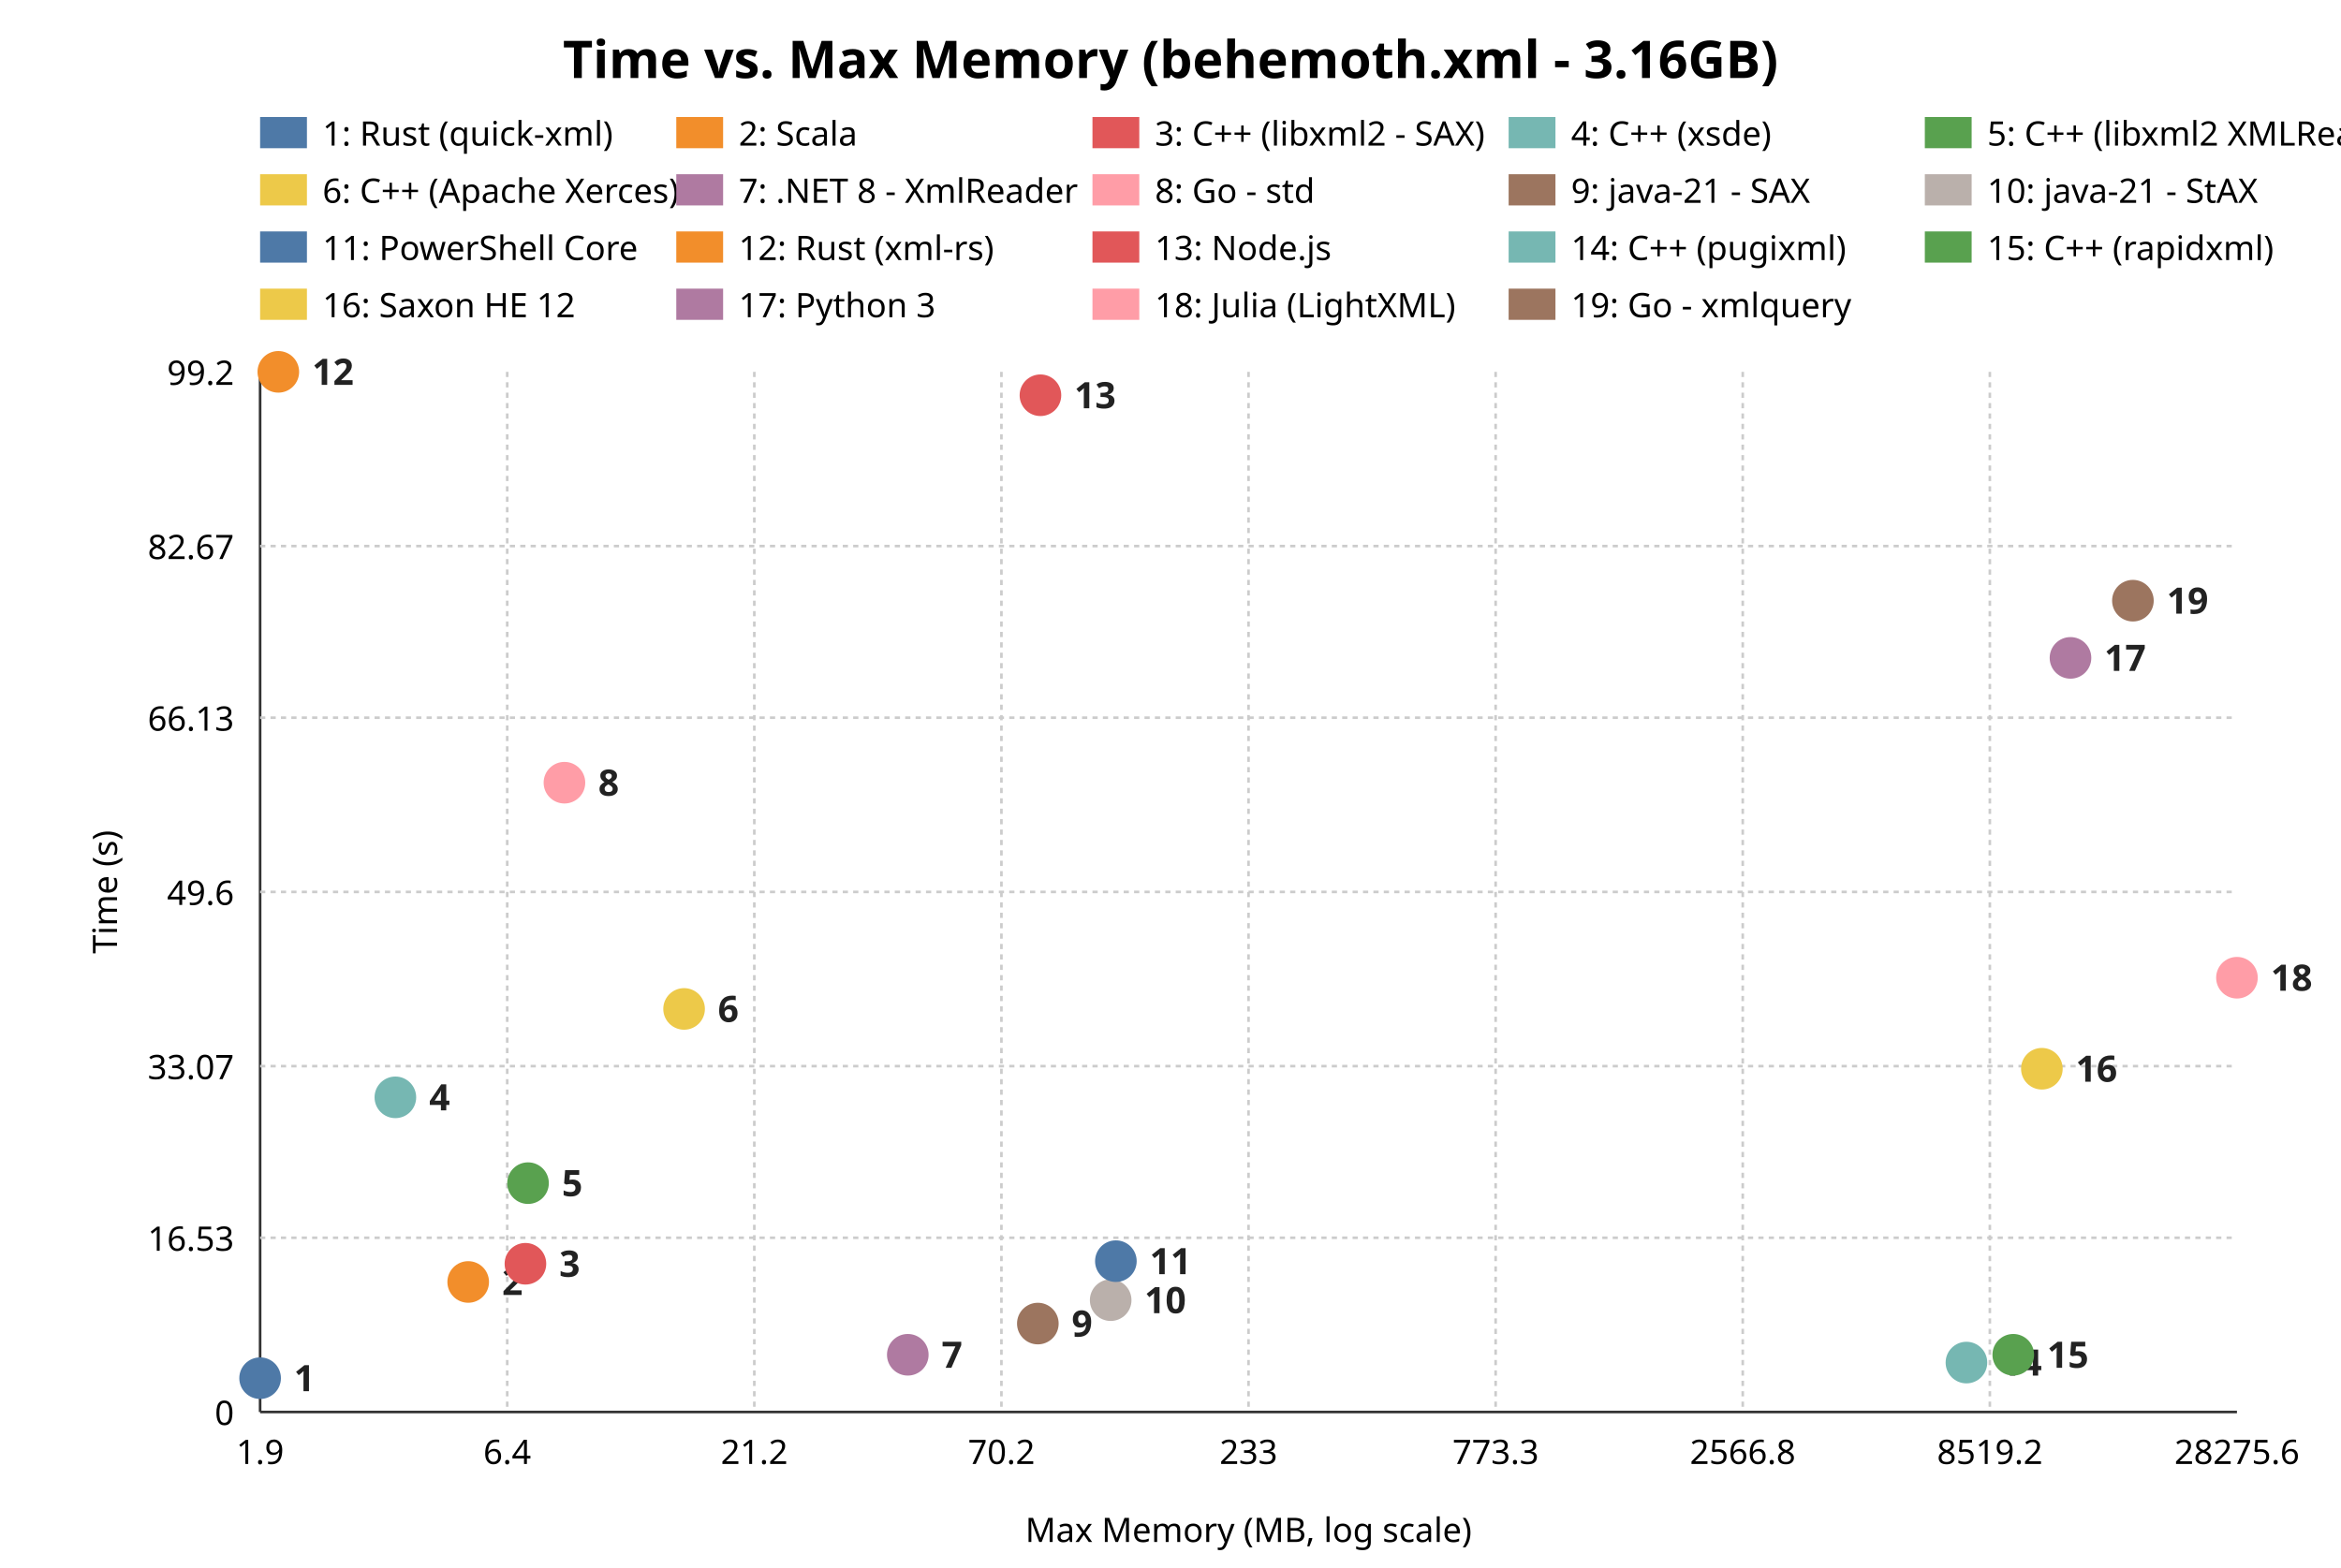
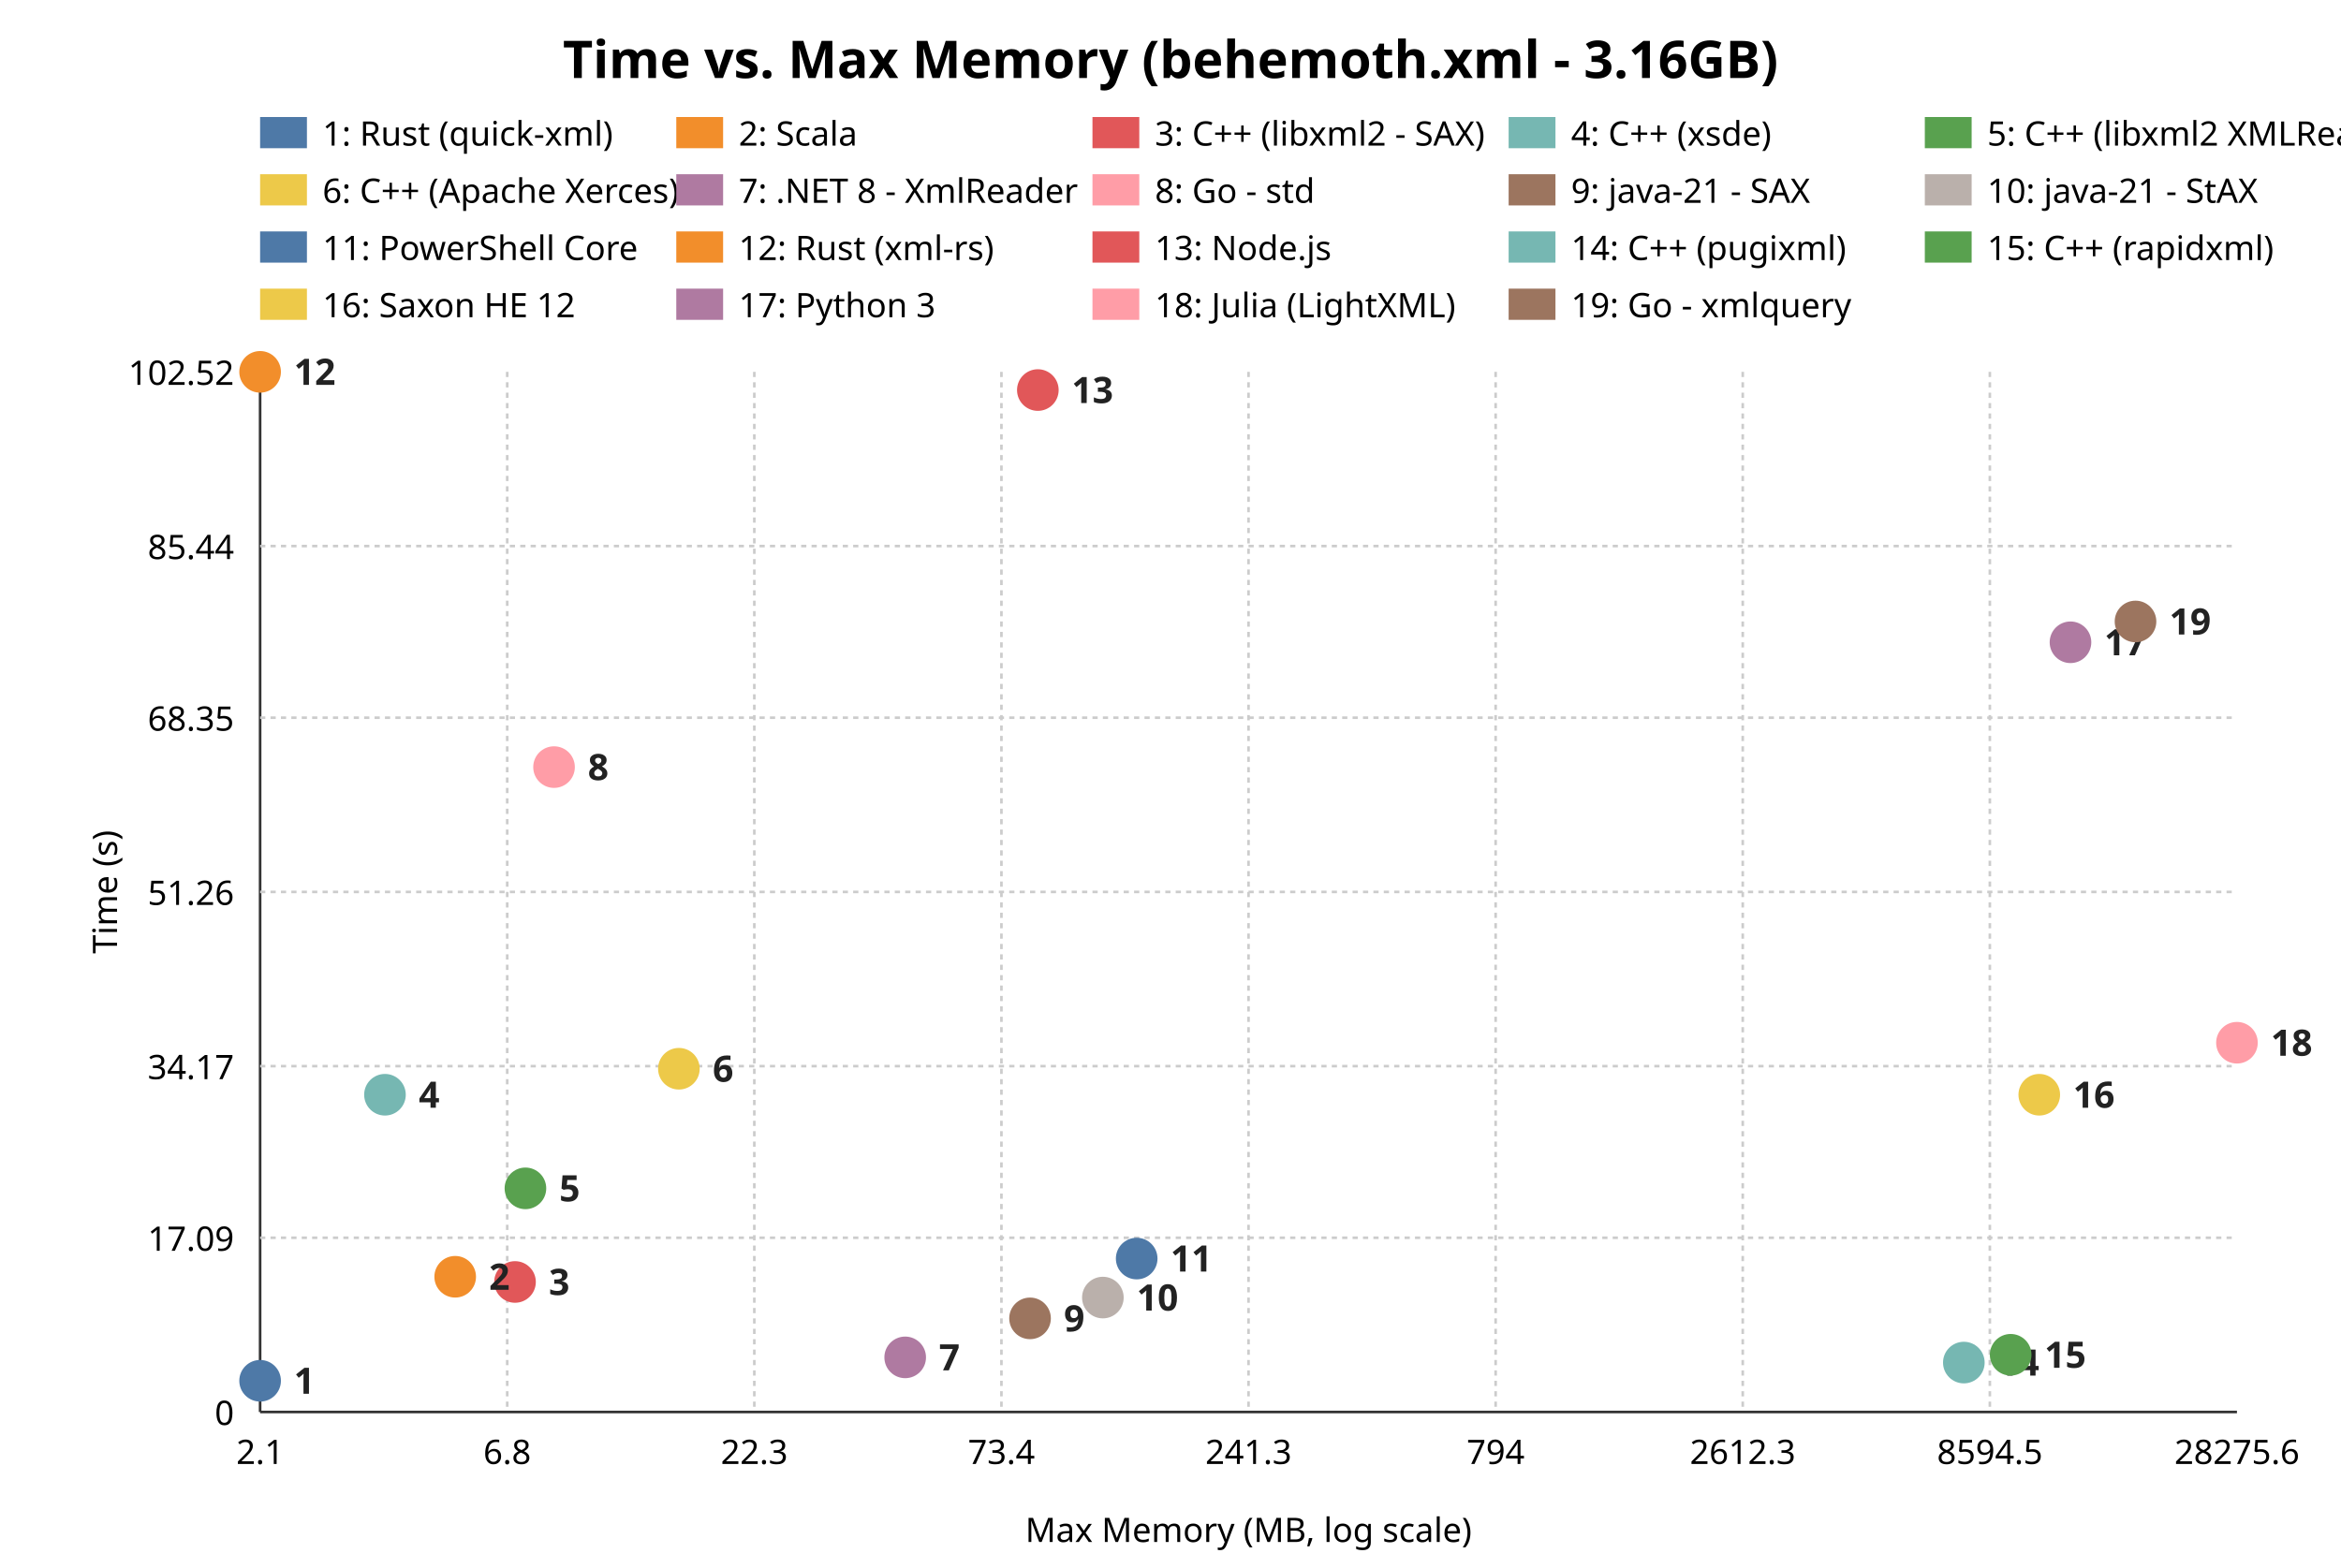
<svg xmlns="http://www.w3.org/2000/svg" width="900" height="603" style="background-color:#fff">
  <style> .label { font: 13px sans-serif; } .legend { font: 13px sans-serif; } .axis { stroke: #333; stroke-width: 1; } .chart-title { font: bold 20px sans-serif; } .pointnum { font: bold 14px sans-serif; fill: #222; } </style>
  <text x="450" y="30" text-anchor="middle" class="chart-title">Time vs. Max Memory (behemoth.xml - 3.16GB)</text>
  <rect x="100" y="45" width="18" height="12" fill="#4e79a7" />
  <text x="124" y="56" class="legend">1: Rust (quick-xml)</text>
  <rect x="260" y="45" width="18" height="12" fill="#f28e2b" />
  <text x="284" y="56" class="legend">2: Scala</text>
  <rect x="420" y="45" width="18" height="12" fill="#e15759" />
  <text x="444" y="56" class="legend">3: C++ (libxml2 - SAX)</text>
  <rect x="580" y="45" width="18" height="12" fill="#76b7b2" />
  <text x="604" y="56" class="legend">4: C++ (xsde)</text>
  <rect x="740" y="45" width="18" height="12" fill="#59a14f" />
  <text x="764" y="56" class="legend">5: C++ (libxml2 XMLReader)</text>
  <rect x="100" y="67" width="18" height="12" fill="#edc949" />
  <text x="124" y="78" class="legend">6: C++ (Apache Xerces)</text>
  <rect x="260" y="67" width="18" height="12" fill="#af7aa1" />
  <text x="284" y="78" class="legend">7: .NET 8 - XmlReader</text>
  <rect x="420" y="67" width="18" height="12" fill="#ff9da7" />
  <text x="444" y="78" class="legend">8: Go - std</text>
  <rect x="580" y="67" width="18" height="12" fill="#9c755f" />
  <text x="604" y="78" class="legend">9: java-21 - SAX</text>
  <rect x="740" y="67" width="18" height="12" fill="#bab0ab" />
  <text x="764" y="78" class="legend">10: java-21 - StAX</text>
  <rect x="100" y="89" width="18" height="12" fill="#4e79a7" />
  <text x="124" y="100" class="legend">11: PowerShell Core</text>
  <rect x="260" y="89" width="18" height="12" fill="#f28e2b" />
  <text x="284" y="100" class="legend">12: Rust (xml-rs)</text>
  <rect x="420" y="89" width="18" height="12" fill="#e15759" />
  <text x="444" y="100" class="legend">13: Node.js</text>
  <rect x="580" y="89" width="18" height="12" fill="#76b7b2" />
  <text x="604" y="100" class="legend">14: C++ (pugixml)</text>
  <rect x="740" y="89" width="18" height="12" fill="#59a14f" />
  <text x="764" y="100" class="legend">15: C++ (rapidxml)</text>
  <rect x="100" y="111" width="18" height="12" fill="#edc949" />
  <text x="124" y="122" class="legend">16: Saxon HE 12</text>
  <rect x="260" y="111" width="18" height="12" fill="#af7aa1" />
  <text x="284" y="122" class="legend">17: Python 3</text>
  <rect x="420" y="111" width="18" height="12" fill="#ff9da7" />
  <text x="444" y="122" class="legend">18: Julia (LightXML)</text>
  <rect x="580" y="111" width="18" height="12" fill="#9c755f" />
  <text x="604" y="122" class="legend">19: Go - xmlquery</text>
  <text x="45" y="343" text-anchor="middle" class="label" font-size="16px" transform="rotate(-90 45,343)">Time (s)</text>
  <text x="480" y="593" text-anchor="middle" class="label" font-size="16px">Max Memory (MB, log scale)</text>
  <line x1="100" y1="143" x2="100" y2="543" class="axis" />
  <line x1="100" y1="543" x2="860" y2="543" class="axis" />
  <text x="90" y="548" text-anchor="end" class="label">0</text>
-   <text x="90" y="481" text-anchor="end" class="label">16.53</text>
+   <text x="90" y="481" text-anchor="end" class="label">17.09</text>
  <line x1="100" y1="476" x2="860" y2="476" stroke="#ccc" stroke-dasharray="2,2" />
-   <text x="90" y="415" text-anchor="end" class="label">33.07</text>
+   <text x="90" y="415" text-anchor="end" class="label">34.17</text>
  <line x1="100" y1="410" x2="860" y2="410" stroke="#ccc" stroke-dasharray="2,2" />
-   <text x="90" y="348" text-anchor="end" class="label">49.6</text>
+   <text x="90" y="348" text-anchor="end" class="label">51.26</text>
  <line x1="100" y1="343" x2="860" y2="343" stroke="#ccc" stroke-dasharray="2,2" />
-   <text x="90" y="281" text-anchor="end" class="label">66.13</text>
+   <text x="90" y="281" text-anchor="end" class="label">68.35</text>
  <line x1="100" y1="276" x2="860" y2="276" stroke="#ccc" stroke-dasharray="2,2" />
-   <text x="90" y="215" text-anchor="end" class="label">82.67</text>
+   <text x="90" y="215" text-anchor="end" class="label">85.44</text>
  <line x1="100" y1="210" x2="860" y2="210" stroke="#ccc" stroke-dasharray="2,2" />
-   <text x="90" y="148" text-anchor="end" class="label">99.2</text>
-   <text x="100" y="563" text-anchor="middle" class="label">1.9</text>
-   <text x="195" y="563" text-anchor="middle" class="label">6.4</text>
+   <text x="90" y="148" text-anchor="end" class="label">102.52</text>
+   <text x="100" y="563" text-anchor="middle" class="label">2.1</text>
+   <text x="195" y="563" text-anchor="middle" class="label">6.8</text>
  <line x1="195" y1="143" x2="195" y2="543" stroke="#ccc" stroke-dasharray="2,2" />
-   <text x="290" y="563" text-anchor="middle" class="label">21.2</text>
+   <text x="290" y="563" text-anchor="middle" class="label">22.3</text>
  <line x1="290" y1="143" x2="290" y2="543" stroke="#ccc" stroke-dasharray="2,2" />
-   <text x="385" y="563" text-anchor="middle" class="label">70.2</text>
+   <text x="385" y="563" text-anchor="middle" class="label">73.4</text>
  <line x1="385" y1="143" x2="385" y2="543" stroke="#ccc" stroke-dasharray="2,2" />
-   <text x="480" y="563" text-anchor="middle" class="label">233</text>
+   <text x="480" y="563" text-anchor="middle" class="label">241.3</text>
  <line x1="480" y1="143" x2="480" y2="543" stroke="#ccc" stroke-dasharray="2,2" />
-   <text x="575" y="563" text-anchor="middle" class="label">773.3</text>
+   <text x="575" y="563" text-anchor="middle" class="label">794</text>
  <line x1="575" y1="143" x2="575" y2="543" stroke="#ccc" stroke-dasharray="2,2" />
-   <text x="670" y="563" text-anchor="middle" class="label">2566.8</text>
+   <text x="670" y="563" text-anchor="middle" class="label">2612.3</text>
  <line x1="670" y1="143" x2="670" y2="543" stroke="#ccc" stroke-dasharray="2,2" />
-   <text x="765" y="563" text-anchor="middle" class="label">8519.2</text>
+   <text x="765" y="563" text-anchor="middle" class="label">8594.5</text>
  <line x1="765" y1="143" x2="765" y2="543" stroke="#ccc" stroke-dasharray="2,2" />
  <text x="860" y="563" text-anchor="middle" class="label">28275.6</text>
-   <circle cx="100" cy="530" r="8" fill="#4e79a7" />
-   <text x="113" y="535" class="pointnum">1</text>
-   <circle cx="756" cy="524" r="8" fill="#76b7b2" />
-   <text x="769" y="529" class="pointnum">14</text>
-   <circle cx="349" cy="521" r="8" fill="#af7aa1" />
-   <text x="362" y="526" class="pointnum">7</text>
-   <circle cx="774" cy="521" r="8" fill="#59a14f" />
-   <text x="787" y="526" class="pointnum">15</text>
-   <circle cx="399" cy="509" r="8" fill="#9c755f" />
-   <text x="412" y="514" class="pointnum">9</text>
-   <circle cx="427" cy="500" r="8" fill="#bab0ab" />
-   <text x="440" y="505" class="pointnum">10</text>
-   <circle cx="180" cy="493" r="8" fill="#f28e2b" />
-   <text x="193" y="498" class="pointnum">2</text>
-   <circle cx="202" cy="486" r="8" fill="#e15759" />
-   <text x="215" y="491" class="pointnum">3</text>
-   <circle cx="429" cy="485" r="8" fill="#4e79a7" />
-   <text x="442" y="490" class="pointnum">11</text>
-   <circle cx="203" cy="455" r="8" fill="#59a14f" />
-   <text x="216" y="460" class="pointnum">5</text>
-   <circle cx="152" cy="422" r="8" fill="#76b7b2" />
-   <text x="165" y="427" class="pointnum">4</text>
-   <circle cx="785" cy="411" r="8" fill="#edc949" />
-   <text x="798" y="416" class="pointnum">16</text>
-   <circle cx="263" cy="388" r="8" fill="#edc949" />
-   <text x="276" y="393" class="pointnum">6</text>
-   <circle cx="860" cy="376" r="8" fill="#ff9da7" />
-   <text x="873" y="381" class="pointnum">18</text>
-   <circle cx="217" cy="301" r="8" fill="#ff9da7" />
-   <text x="230" y="306" class="pointnum">8</text>
-   <circle cx="796" cy="253" r="8" fill="#af7aa1" />
-   <text x="809" y="258" class="pointnum">17</text>
-   <circle cx="820" cy="231" r="8" fill="#9c755f" />
-   <text x="833" y="236" class="pointnum">19</text>
-   <circle cx="400" cy="152" r="8" fill="#e15759" />
-   <text x="413" y="157" class="pointnum">13</text>
-   <circle cx="107" cy="143" r="8" fill="#f28e2b" />
-   <text x="120" y="148" class="pointnum">12</text>
+   <circle cx="100" cy="531" r="8" fill="#4e79a7" />
+   <text x="113" y="536" class="pointnum">1</text>
+   <circle cx="755" cy="524" r="8" fill="#76b7b2" />
+   <text x="768" y="529" class="pointnum">14</text>
+   <circle cx="348" cy="522" r="8" fill="#af7aa1" />
+   <text x="361" y="527" class="pointnum">7</text>
+   <circle cx="773" cy="521" r="8" fill="#59a14f" />
+   <text x="786" y="526" class="pointnum">15</text>
+   <circle cx="396" cy="507" r="8" fill="#9c755f" />
+   <text x="409" y="512" class="pointnum">9</text>
+   <circle cx="424" cy="499" r="8" fill="#bab0ab" />
+   <text x="437" y="504" class="pointnum">10</text>
+   <circle cx="198" cy="493" r="8" fill="#e15759" />
+   <text x="211" y="498" class="pointnum">3</text>
+   <circle cx="175" cy="491" r="8" fill="#f28e2b" />
+   <text x="188" y="496" class="pointnum">2</text>
+   <circle cx="437" cy="484" r="8" fill="#4e79a7" />
+   <text x="450" y="489" class="pointnum">11</text>
+   <circle cx="202" cy="457" r="8" fill="#59a14f" />
+   <text x="215" y="462" class="pointnum">5</text>
+   <circle cx="148" cy="421" r="8" fill="#76b7b2" />
+   <text x="161" y="426" class="pointnum">4</text>
+   <circle cx="784" cy="421" r="8" fill="#edc949" />
+   <text x="797" y="426" class="pointnum">16</text>
+   <circle cx="261" cy="411" r="8" fill="#edc949" />
+   <text x="274" y="416" class="pointnum">6</text>
+   <circle cx="860" cy="401" r="8" fill="#ff9da7" />
+   <text x="873" y="406" class="pointnum">18</text>
+   <circle cx="213" cy="295" r="8" fill="#ff9da7" />
+   <text x="226" y="300" class="pointnum">8</text>
+   <circle cx="796" cy="247" r="8" fill="#af7aa1" />
+   <text x="809" y="252" class="pointnum">17</text>
+   <circle cx="821" cy="239" r="8" fill="#9c755f" />
+   <text x="834" y="244" class="pointnum">19</text>
+   <circle cx="399" cy="150" r="8" fill="#e15759" />
+   <text x="412" y="155" class="pointnum">13</text>
+   <circle cx="100" cy="143" r="8" fill="#f28e2b" />
+   <text x="113" y="148" class="pointnum">12</text>
</svg>
